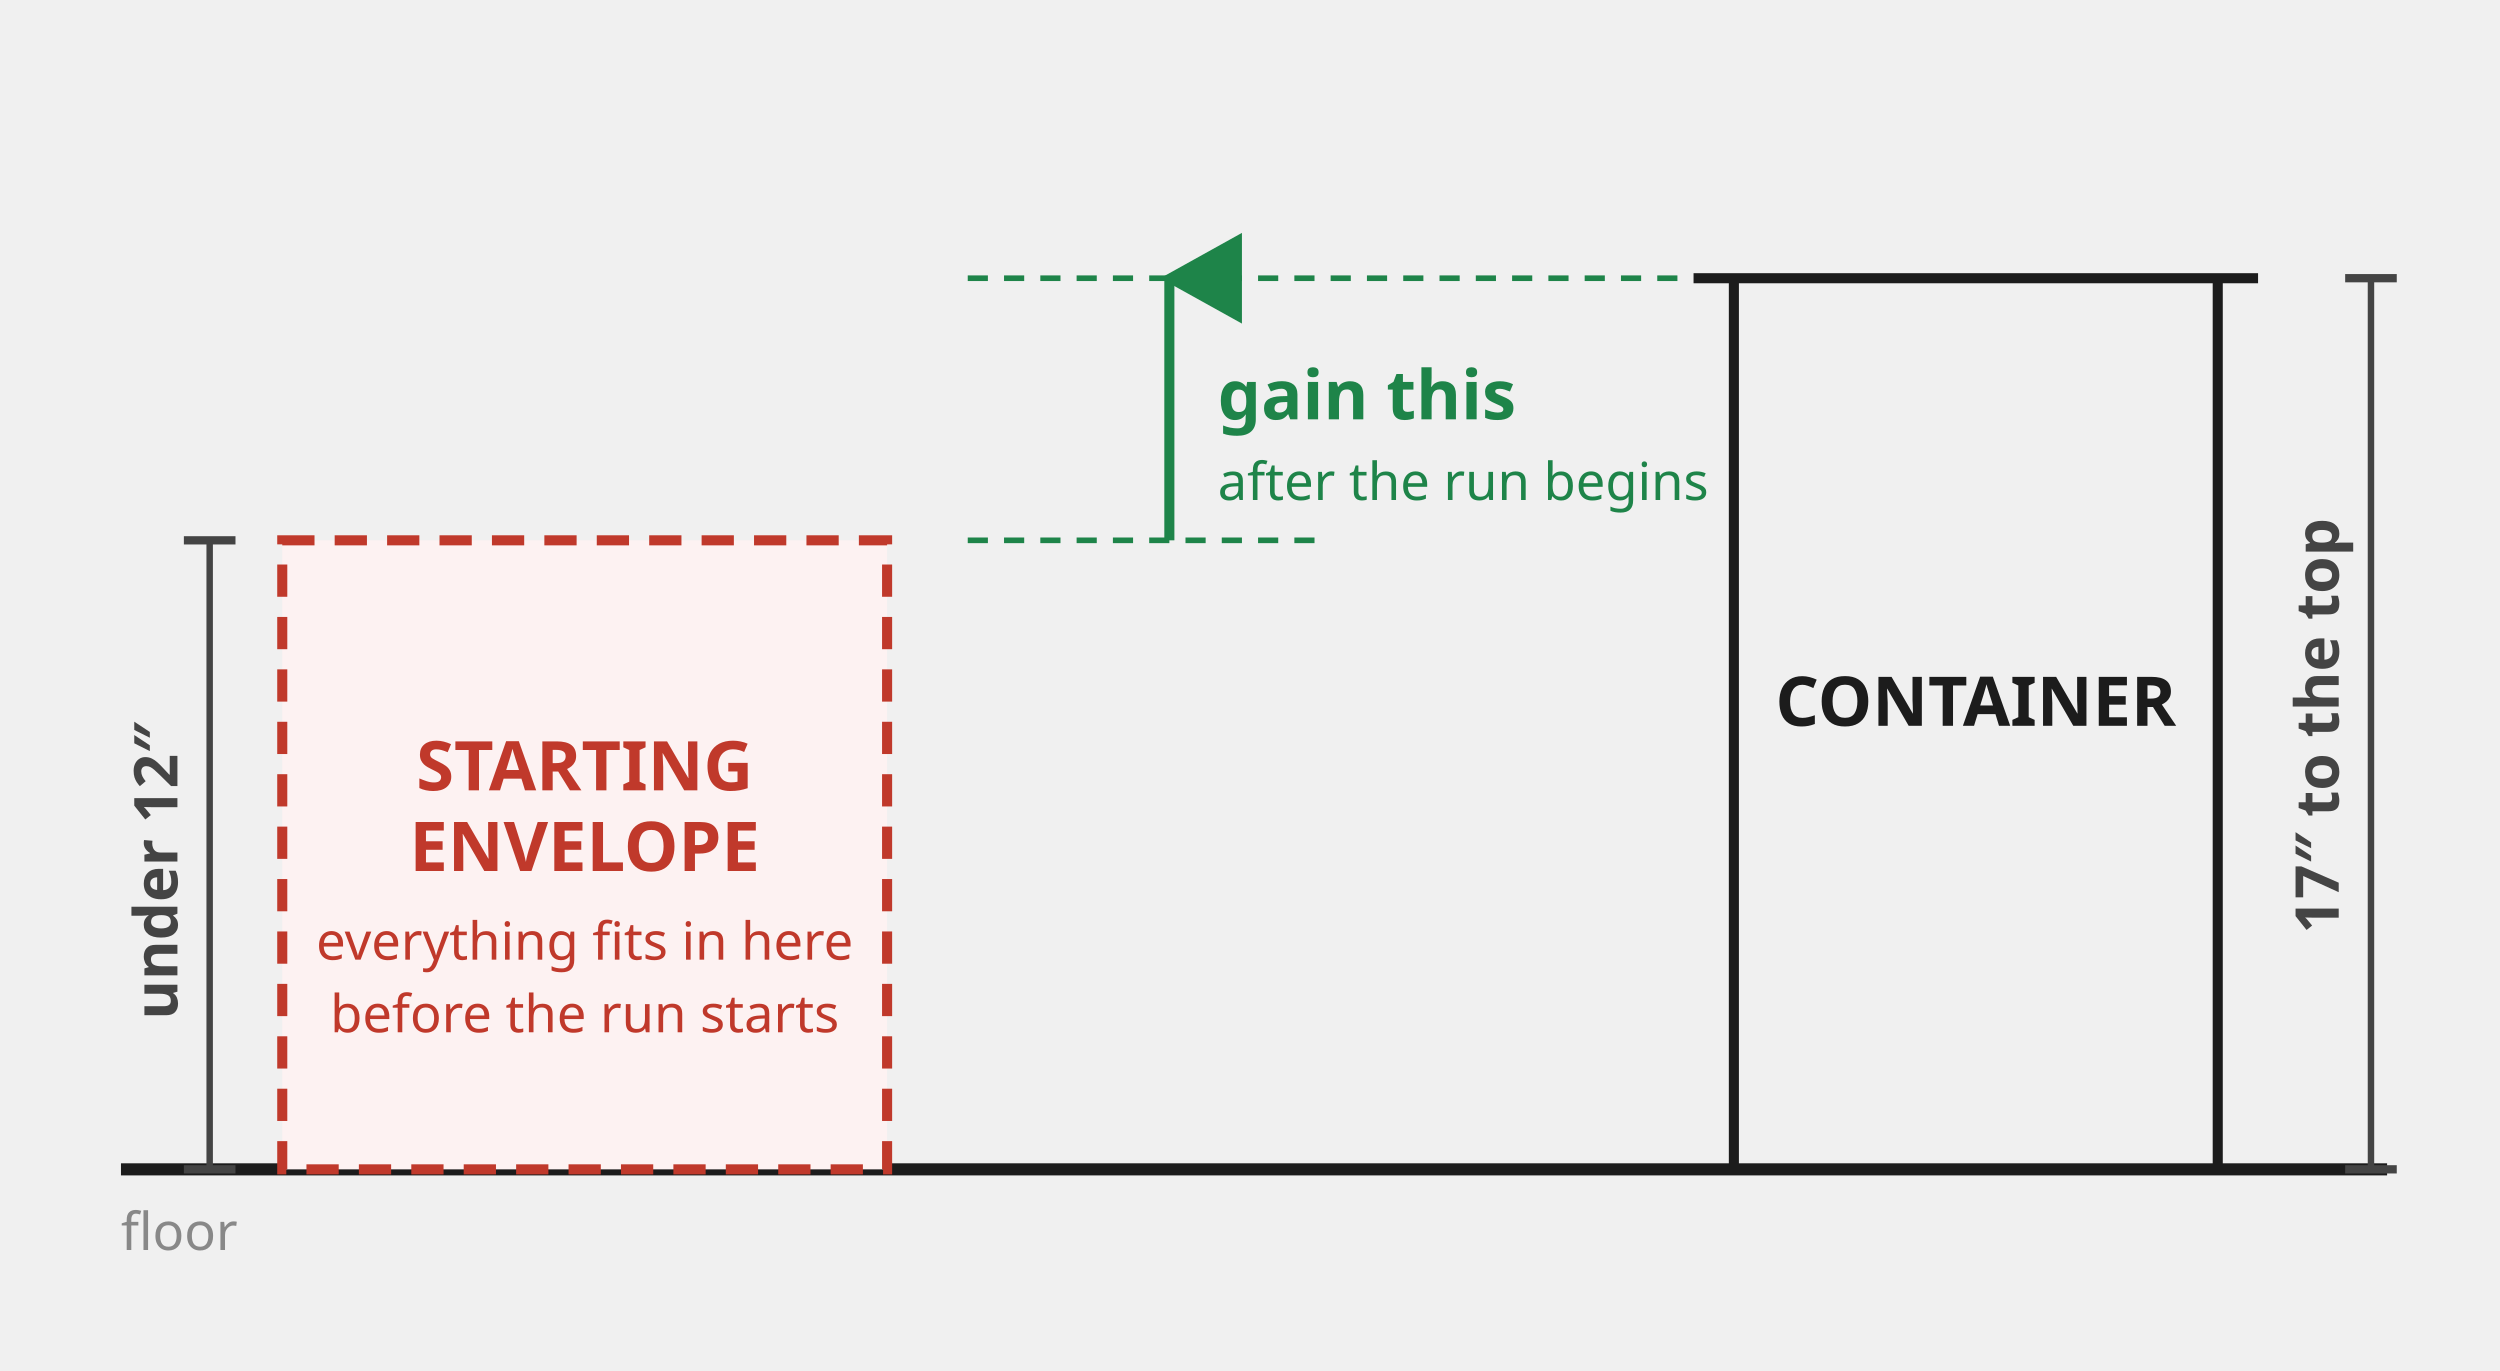
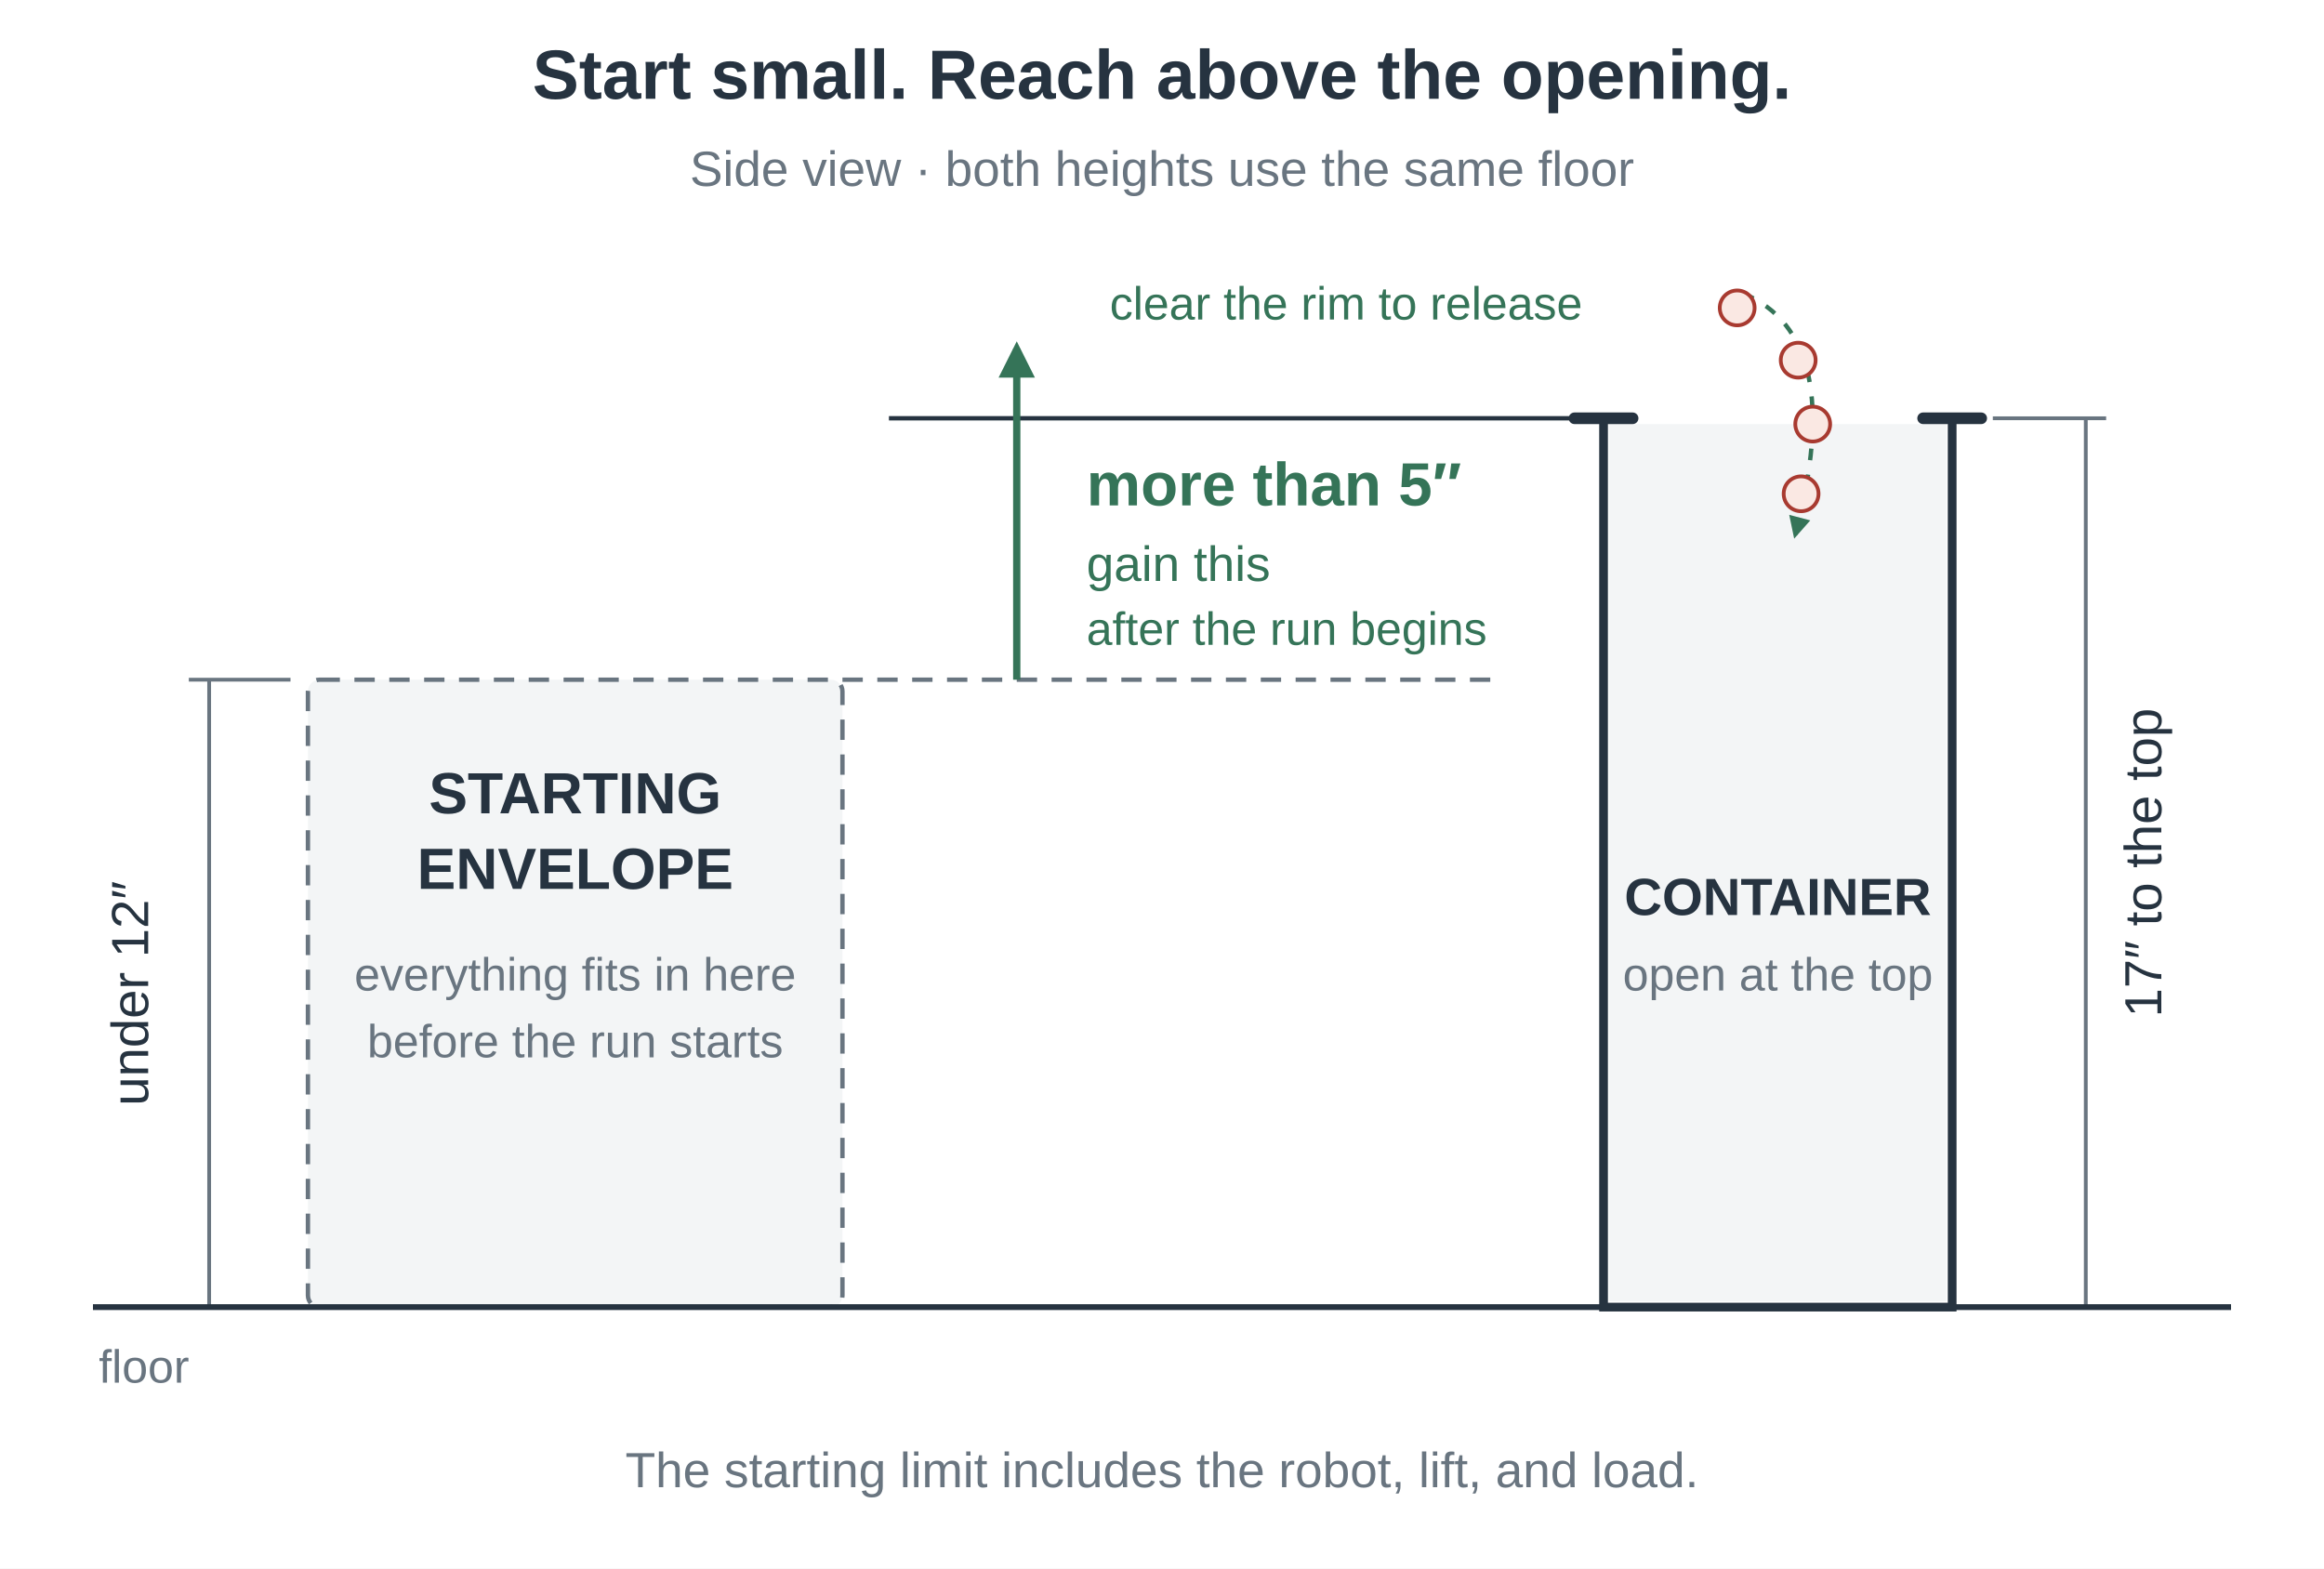
- <svg xmlns="http://www.w3.org/2000/svg" viewBox="0 0 620 340" role="img" aria-label="Side view. A starting envelope 12 inches tall sits at the left, with the machine required to fit entirely inside it before the run. A container at the right has its opening 17 inches above the floor. The difference of more than 5 inches must be gained after the run begins.">
+ <svg xmlns="http://www.w3.org/2000/svg" viewBox="0 0 800 540" role="img" aria-labelledby="lift-envelope-title lift-envelope-description">
  <defs>
-     <marker id="dimA" viewBox="0 0 10 10" refX="1" refY="5" markerWidth="8" markerHeight="8" orient="auto">
-       <path d="M1,0 L1,10" stroke="#444" stroke-width="1.6" />
-     </marker>
-     <marker id="dimB" viewBox="0 0 10 10" refX="9" refY="5" markerWidth="8" markerHeight="8" orient="auto">
-       <path d="M9,0 L9,10" stroke="#444" stroke-width="1.6" />
-     </marker>
-     <marker id="upArrow" viewBox="0 0 10 10" refX="5" refY="1" markerWidth="9" markerHeight="9" orient="auto">
-       <path d="M0,9 L5,0 L10,9 z" fill="#1E8449" />
+     <marker id="lift-envelope-arrow" viewBox="0 0 10 10" refX="8" refY="5" markerWidth="5" markerHeight="5" orient="auto">
+       <path d="M0 0 10 5 0 10Z" fill="#357458" />
    </marker>
  </defs>
-   <line x1="30" y1="290" x2="592" y2="290" stroke="#1C1C1C" stroke-width="3" />
-   <text x="30" y="310" font-family="'Barlow',sans-serif" font-size="13" fill="#888">floor</text>
-   <rect x="70" y="134" width="150" height="156" fill="#FDF2F2" stroke="#C0392B" stroke-width="2.5" stroke-dasharray="8 5" />
-   <text x="145" y="196" text-anchor="middle" font-family="'Barlow Condensed',sans-serif" font-size="17" font-weight="700" fill="#C0392B">STARTING</text>
-   <text x="145" y="216" text-anchor="middle" font-family="'Barlow Condensed',sans-serif" font-size="17" font-weight="700" fill="#C0392B">ENVELOPE</text>
-   <text x="145" y="238" text-anchor="middle" font-family="'Barlow',sans-serif" font-size="13" fill="#C0392B">everything fits in here</text>
-   <text x="145" y="256" text-anchor="middle" font-family="'Barlow',sans-serif" font-size="13" fill="#C0392B">before the run starts</text>
-   <line x1="52" y1="134" x2="52" y2="290" stroke="#444" stroke-width="1.6" marker-start="url(#dimA)" marker-end="url(#dimB)" />
-   <text x="44" y="216" text-anchor="middle" font-family="'Barlow',sans-serif" font-size="15" font-weight="600" fill="#444" transform="rotate(-90 44 216)">under 12″</text>
-   <line x1="420" y1="69" x2="560" y2="69" stroke="#1C1C1C" stroke-width="2.5" />
-   <path d="M430,69 L430,290 M550,69 L550,290" stroke="#1C1C1C" stroke-width="2.5" fill="none" />
-   <text x="490" y="180" text-anchor="middle" font-family="'Barlow Condensed',sans-serif" font-size="17" font-weight="700" fill="#1C1C1C">CONTAINER</text>
-   <line x1="588" y1="69" x2="588" y2="290" stroke="#444" stroke-width="1.6" marker-start="url(#dimA)" marker-end="url(#dimB)" />
-   <text x="580" y="180" text-anchor="middle" font-family="'Barlow',sans-serif" font-size="15" font-weight="600" fill="#444" transform="rotate(-90 580 180)">17″ to the top</text>
-   <line x1="290" y1="134" x2="290" y2="69" stroke="#1E8449" stroke-width="2.5" marker-end="url(#upArrow)" />
-   <line x1="240" y1="134" x2="330" y2="134" stroke="#1E8449" stroke-width="1.4" stroke-dasharray="5 4" />
-   <line x1="240" y1="69" x2="420" y2="69" stroke="#1E8449" stroke-width="1.4" stroke-dasharray="5 4" />
-   <text x="302" y="104" font-family="'Barlow Condensed',sans-serif" font-size="17" font-weight="700" fill="#1E8449">gain this</text>
-   <text x="302" y="124" font-family="'Barlow',sans-serif" font-size="13" fill="#1E8449">after the run begins</text>
+   <rect width="800" height="540" fill="#fff" />
+   <g font-family="Barlow, Arial, sans-serif" fill="#263340" font-size="17">
+     <text x="400" y="34" text-anchor="middle" font-size="24" font-weight="600">Start small. Reach above the opening.</text>
+     <text x="400" y="64" text-anchor="middle" fill="#697580">Side view · both heights use the same floor</text>
+     <rect x="106" y="234" width="184" height="216" rx="4" fill="#f3f5f6" stroke="#697580" stroke-width="1.5" stroke-dasharray="7 5" />
+     <path d="M290 234H516" fill="none" stroke="#697580" stroke-width="1.5" stroke-dasharray="7 5" />
+     <text x="198" y="280" text-anchor="middle" font-size="20" font-weight="600">STARTING</text>
+     <text x="198" y="306" text-anchor="middle" font-size="20" font-weight="600">ENVELOPE</text>
+     <text x="198" y="341" text-anchor="middle" font-size="16" fill="#697580">everything fits in here</text>
+     <text x="198" y="364" text-anchor="middle" font-size="16" fill="#697580">before the run starts</text>
+     <path d="M72 234V450M65 234H100M65 450H100" fill="none" stroke="#697580" stroke-width="1.3" />
+     <text x="51" y="342" text-anchor="middle" transform="rotate(-90 51 342)" font-size="18">under 12″</text>
+     <path d="M552 144V450H672V144" fill="none" stroke="#263340" stroke-width="3" />
+     <path d="M554 146V448H670V146" fill="#f3f5f6" />
+     <path d="M542 144H562M662 144H682" fill="none" stroke="#263340" stroke-width="4" stroke-linecap="round" />
+     <path d="M306 144H542" fill="none" stroke="#263340" stroke-width="1.5" />
+     <text x="612" y="315" text-anchor="middle" font-size="18" font-weight="600">CONTAINER</text>
+     <text x="612" y="341" text-anchor="middle" font-size="16" fill="#697580">open at the top</text>
+     <path d="M718 144V450M686 144H725M686 450H725" fill="none" stroke="#697580" stroke-width="1.3" />
+     <text x="744" y="297" text-anchor="middle" transform="rotate(-90 744 297)" font-size="18">17″ to the top</text>
+     <path d="M350 234V120" fill="none" stroke="#357458" stroke-width="2.5" marker-end="url(#lift-envelope-arrow)" />
+     <text x="374" y="174" fill="#357458" font-size="21" font-weight="600">more than 5″</text>
+     <text x="374" y="200" fill="#357458">gain this</text>
+     <text x="374" y="222" fill="#357458" font-size="16">after the run begins</text>
+     <text x="382" y="110" fill="#357458" font-size="16">clear the rim to release</text>
+     <path d="M600 101Q636 116 618 184" fill="none" stroke="#357458" stroke-width="1.5" stroke-dasharray="4 5" marker-end="url(#lift-envelope-arrow)" />
+     <circle cx="598" cy="106" r="6" fill="#fae8e3" stroke="#a83a30" stroke-width="1.3" />
+     <circle cx="619" cy="124" r="6" fill="#fae8e3" stroke="#a83a30" stroke-width="1.3" />
+     <circle cx="624" cy="146" r="6" fill="#fae8e3" stroke="#a83a30" stroke-width="1.3" />
+     <circle cx="620" cy="170" r="6" fill="#fae8e3" stroke="#a83a30" stroke-width="1.3" />
+     <path d="M32 450H768" fill="none" stroke="#263340" stroke-width="2" />
+     <text x="34" y="476" fill="#697580" font-size="16">floor</text>
+     <text x="400" y="512" text-anchor="middle" fill="#697580">The starting limit includes the robot, lift, and load.</text>
+   </g>
</svg>
